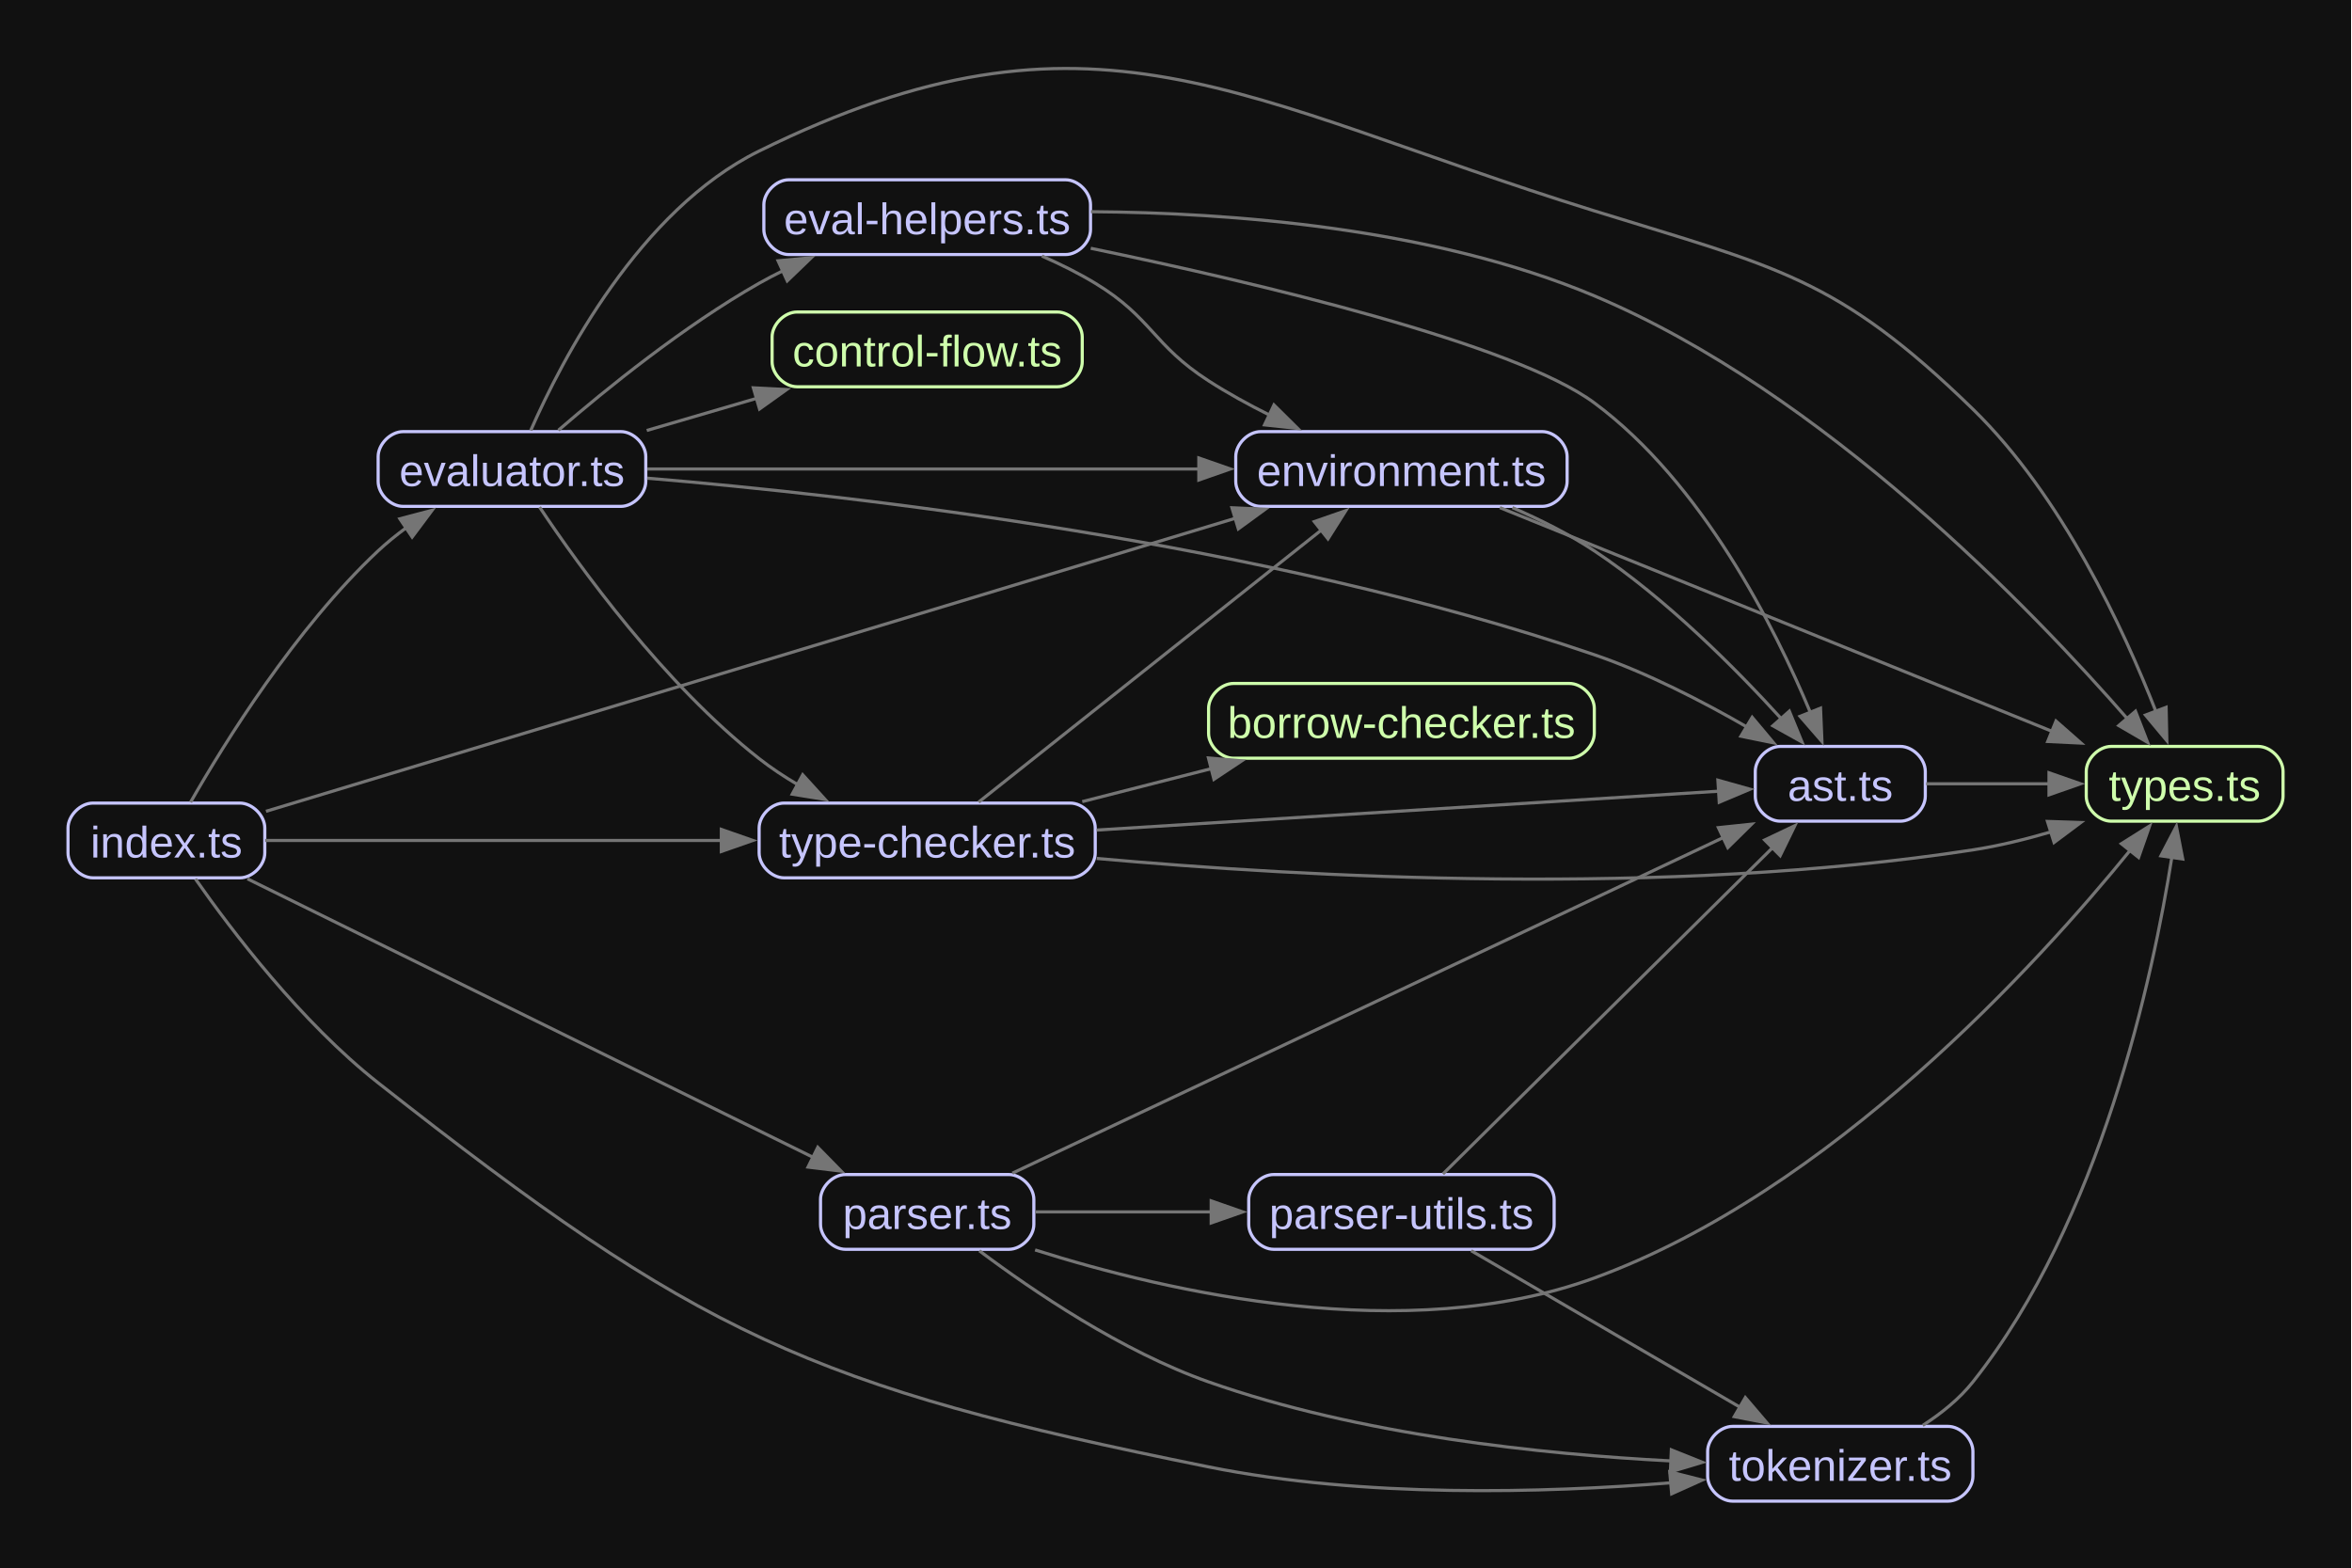
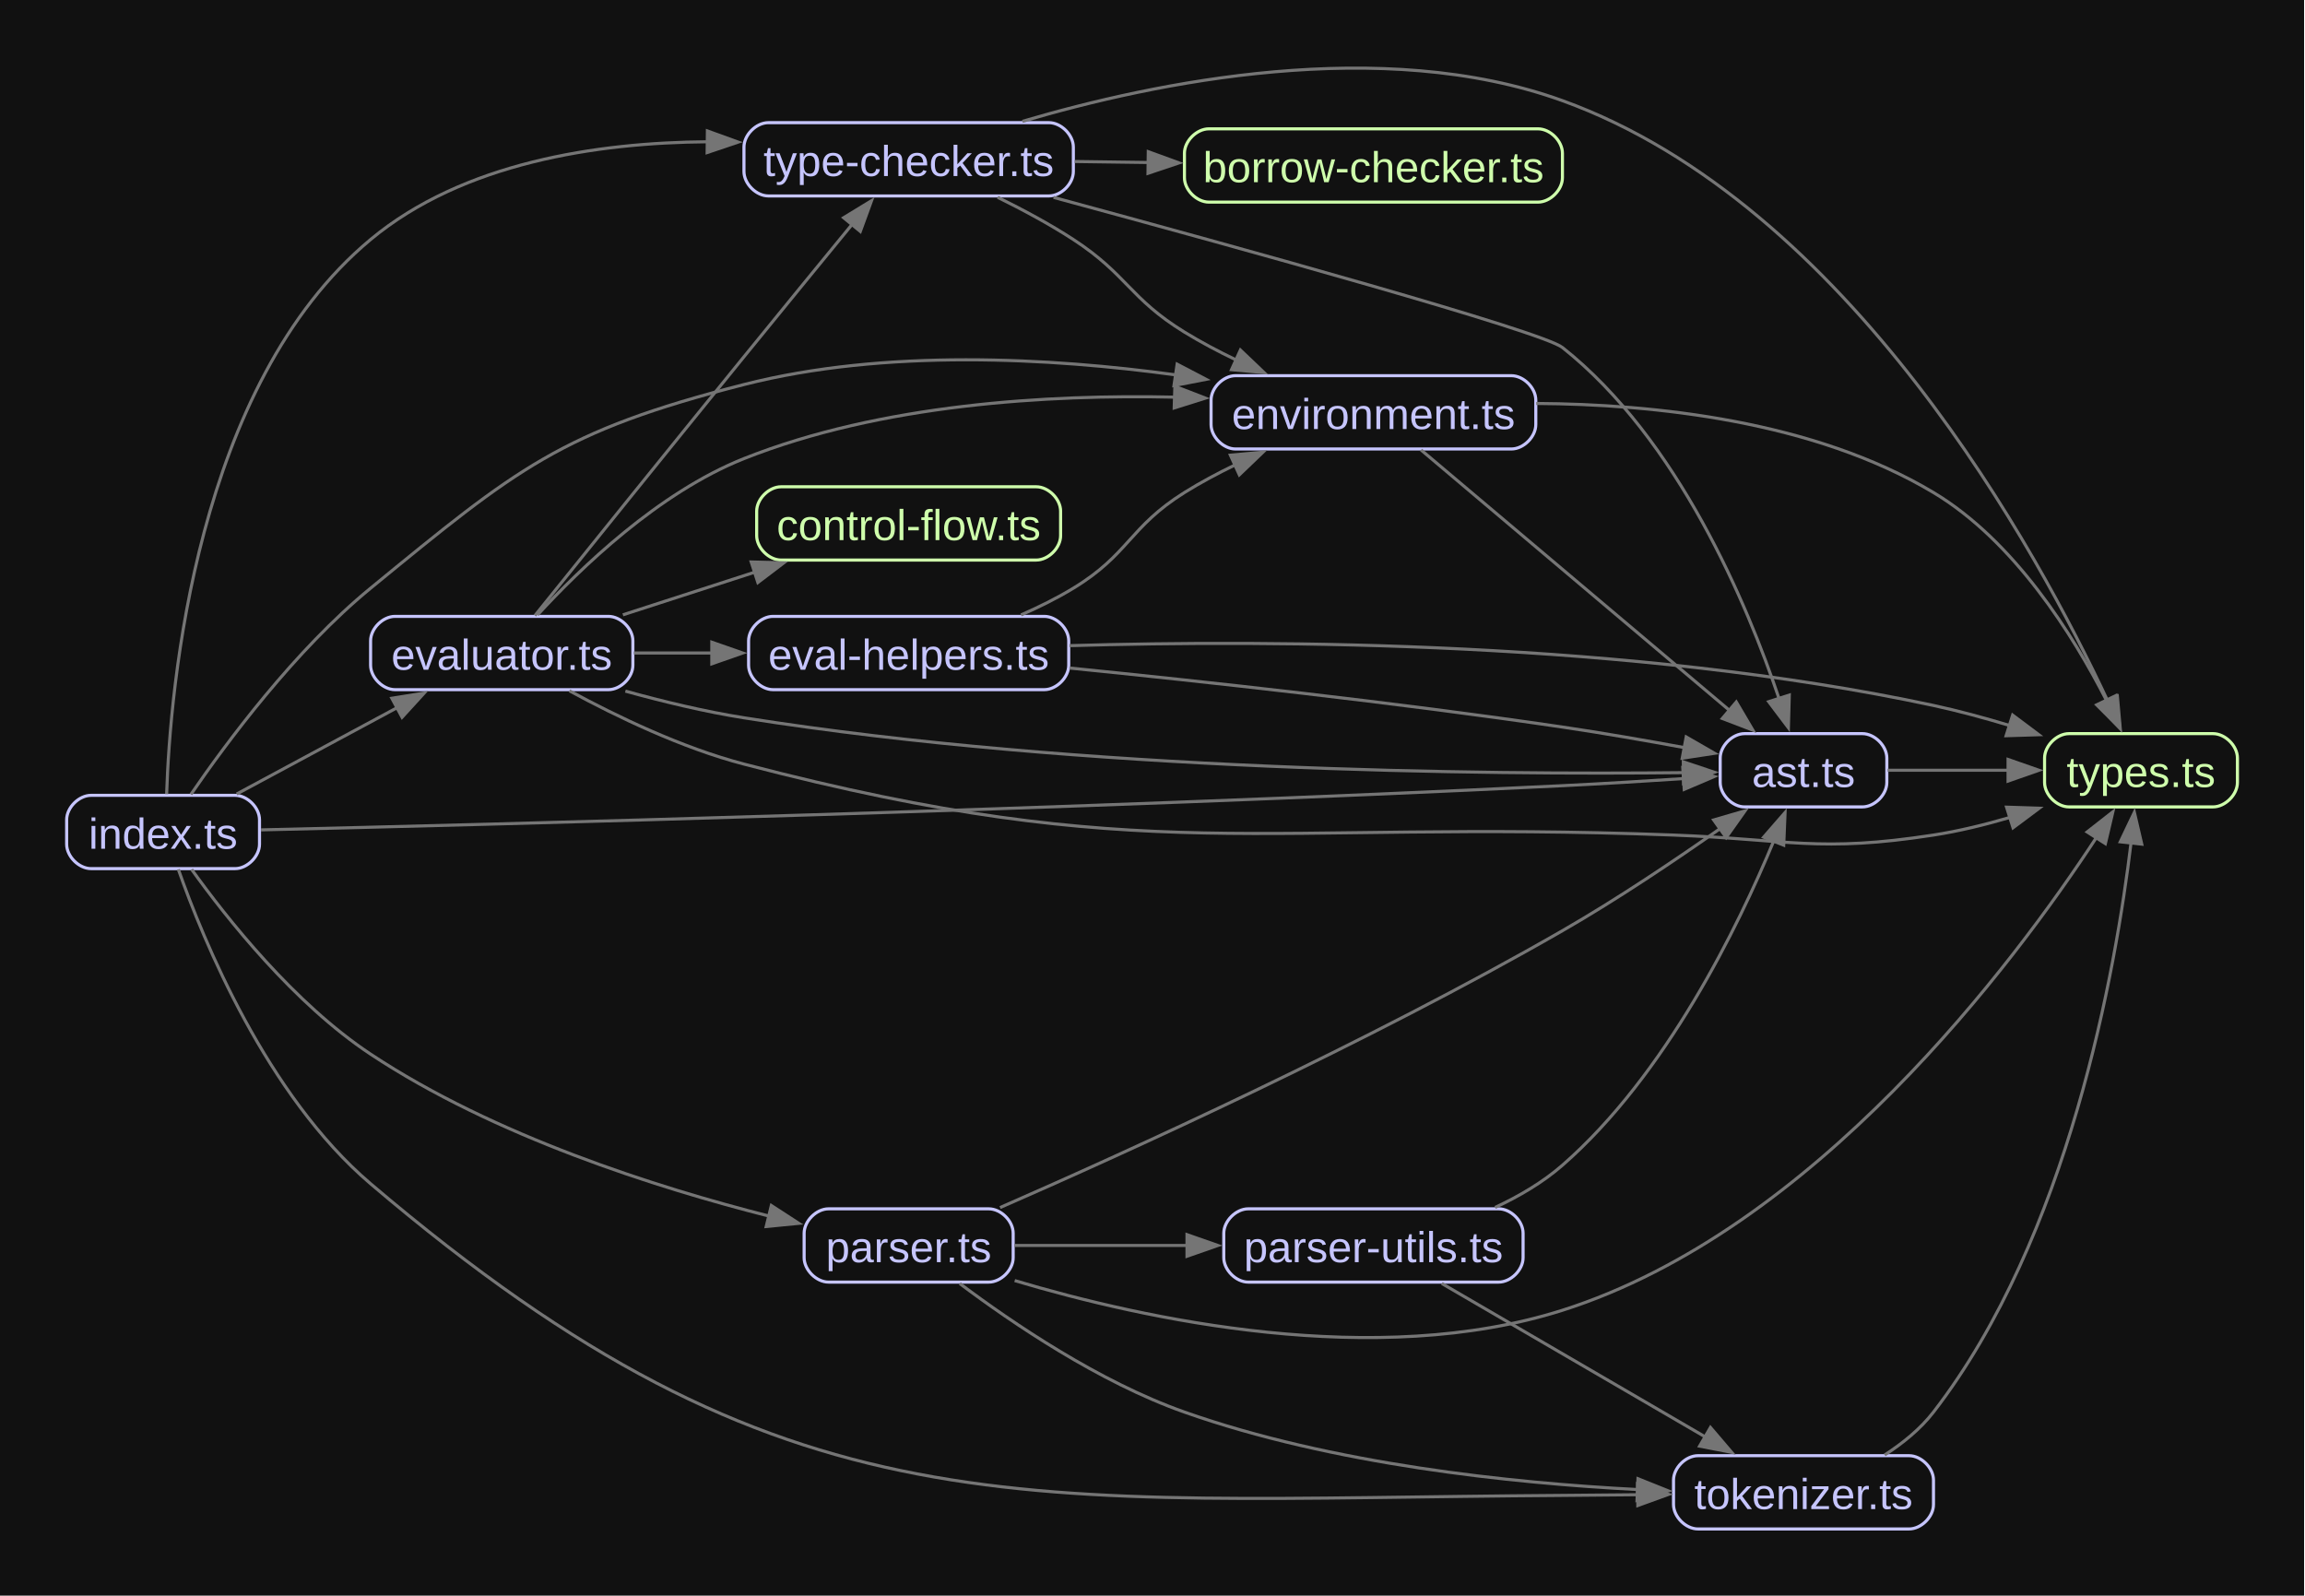
- <svg xmlns="http://www.w3.org/2000/svg" width="747pt" height="498pt" viewBox="0.00 0.00 747.00 498.00">
-   <g id="graph0" class="graph" transform="scale(1 1) rotate(0) translate(21.6 476.86)">
-     <polygon fill="#111111" stroke="none" points="-21.6,21.6 -21.6,-476.86 725.1,-476.86 725.1,21.6 -21.6,21.6" />
+ <svg xmlns="http://www.w3.org/2000/svg" width="747pt" height="517pt" viewBox="0.00 0.00 747.00 517.00">
+   <g id="graph0" class="graph" transform="scale(1 1) rotate(0) translate(21.6 495.5)">
+     <polygon fill="#111111" stroke="none" points="-21.6,21.6 -21.6,-495.5 725.1,-495.5 725.1,21.6 -21.6,21.6" />
    <g id="node1" class="node">
-       <path fill="none" stroke="#c6c5fe" d="M581.96,-239.75C581.96,-239.75 543.79,-239.75 543.79,-239.75 539.83,-239.75 535.88,-235.79 535.88,-231.83 535.88,-231.83 535.88,-223.92 535.88,-223.92 535.88,-219.96 539.83,-216 543.79,-216 543.79,-216 581.96,-216 581.96,-216 585.92,-216 589.88,-219.96 589.88,-223.92 589.88,-223.92 589.88,-231.83 589.88,-231.83 589.88,-235.79 585.92,-239.75 581.96,-239.75" />
-       <text xml:space="preserve" text-anchor="middle" x="562.88" y="-222.45" font-family="Arial" font-size="14.00" fill="#c6c5fe">ast.ts</text>
+       <path fill="none" stroke="#c6c5fe" d="M581.96,-257.75C581.96,-257.75 543.79,-257.75 543.79,-257.75 539.83,-257.75 535.88,-253.79 535.88,-249.83 535.88,-249.83 535.88,-241.92 535.88,-241.92 535.88,-237.96 539.83,-234 543.79,-234 543.79,-234 581.96,-234 581.96,-234 585.92,-234 589.88,-237.96 589.88,-241.92 589.88,-241.92 589.88,-249.83 589.88,-249.83 589.88,-253.79 585.92,-257.75 581.96,-257.75" />
+       <text xml:space="preserve" text-anchor="middle" x="562.88" y="-240.45" font-family="Arial" font-size="14.00" fill="#c6c5fe">ast.ts</text>
    </g>
    <g id="node2" class="node">
-       <path fill="none" stroke="#cfffac" d="M695.58,-239.75C695.58,-239.75 648.92,-239.75 648.92,-239.75 644.96,-239.75 641,-235.79 641,-231.83 641,-231.83 641,-223.92 641,-223.92 641,-219.96 644.96,-216 648.92,-216 648.92,-216 695.58,-216 695.58,-216 699.54,-216 703.5,-219.96 703.5,-223.92 703.5,-223.92 703.5,-231.83 703.5,-231.83 703.5,-235.79 699.54,-239.75 695.58,-239.75" />
-       <text xml:space="preserve" text-anchor="middle" x="672.25" y="-222.45" font-family="Arial" font-size="14.00" fill="#cfffac">types.ts</text>
+       <path fill="none" stroke="#cfffac" d="M695.58,-257.75C695.58,-257.75 648.92,-257.75 648.92,-257.75 644.96,-257.75 641,-253.79 641,-249.83 641,-249.83 641,-241.92 641,-241.92 641,-237.96 644.96,-234 648.92,-234 648.92,-234 695.58,-234 695.58,-234 699.54,-234 703.5,-237.96 703.5,-241.92 703.5,-241.92 703.5,-249.83 703.5,-249.83 703.5,-253.79 699.54,-257.75 695.58,-257.75" />
+       <text xml:space="preserve" text-anchor="middle" x="672.25" y="-240.45" font-family="Arial" font-size="14.00" fill="#cfffac">types.ts</text>
    </g>
    <g id="edge1" class="edge">
-       <path fill="none" stroke="#757575" d="M590.14,-227.88C601.95,-227.88 616.19,-227.88 629.41,-227.88" />
-       <polygon fill="#757575" stroke="#757575" points="629.17,-231.38 639.17,-227.88 629.17,-224.38 629.17,-231.38" />
+       <path fill="none" stroke="#757575" d="M590.14,-245.88C601.95,-245.88 616.19,-245.88 629.41,-245.88" />
+       <polygon fill="#757575" stroke="#757575" points="629.17,-249.38 639.17,-245.88 629.17,-242.38 629.17,-249.38" />
    </g>
    <g id="node3" class="node">
-       <path fill="none" stroke="#cfffac" d="M476.83,-259.75C476.83,-259.75 370.17,-259.75 370.17,-259.75 366.21,-259.75 362.25,-255.79 362.25,-251.83 362.25,-251.83 362.25,-243.92 362.25,-243.92 362.25,-239.96 366.21,-236 370.17,-236 370.17,-236 476.83,-236 476.83,-236 480.79,-236 484.75,-239.96 484.75,-243.92 484.75,-243.92 484.75,-251.83 484.75,-251.83 484.75,-255.79 480.79,-259.75 476.83,-259.75" />
-       <text xml:space="preserve" text-anchor="middle" x="423.5" y="-242.45" font-family="Arial" font-size="14.00" fill="#cfffac">borrow-checker.ts</text>
+       <path fill="none" stroke="#cfffac" d="M476.83,-453.75C476.83,-453.75 370.17,-453.75 370.17,-453.75 366.21,-453.75 362.25,-449.79 362.25,-445.83 362.25,-445.83 362.25,-437.92 362.25,-437.92 362.25,-433.96 366.21,-430 370.17,-430 370.17,-430 476.83,-430 476.83,-430 480.79,-430 484.75,-433.96 484.75,-437.92 484.75,-437.92 484.75,-445.83 484.75,-445.83 484.75,-449.79 480.79,-453.75 476.83,-453.75" />
+       <text xml:space="preserve" text-anchor="middle" x="423.5" y="-436.45" font-family="Arial" font-size="14.00" fill="#cfffac">borrow-checker.ts</text>
    </g>
    <g id="node4" class="node">
-       <path fill="none" stroke="#cfffac" d="M314.21,-377.75C314.21,-377.75 231.54,-377.75 231.54,-377.75 227.58,-377.75 223.62,-373.79 223.62,-369.83 223.62,-369.83 223.62,-361.92 223.62,-361.92 223.62,-357.96 227.58,-354 231.54,-354 231.54,-354 314.21,-354 314.21,-354 318.17,-354 322.12,-357.96 322.12,-361.92 322.12,-361.92 322.12,-369.83 322.12,-369.83 322.12,-373.79 318.17,-377.75 314.21,-377.75" />
-       <text xml:space="preserve" text-anchor="middle" x="272.88" y="-360.45" font-family="Arial" font-size="14.00" fill="#cfffac">control-flow.ts</text>
+       <path fill="none" stroke="#cfffac" d="M314.21,-337.75C314.21,-337.75 231.54,-337.75 231.54,-337.75 227.58,-337.75 223.62,-333.79 223.62,-329.83 223.62,-329.83 223.62,-321.92 223.62,-321.92 223.62,-317.96 227.58,-314 231.54,-314 231.54,-314 314.21,-314 314.21,-314 318.17,-314 322.12,-317.96 322.12,-321.92 322.12,-321.92 322.12,-329.83 322.12,-329.83 322.12,-333.79 318.17,-337.75 314.21,-337.75" />
+       <text xml:space="preserve" text-anchor="middle" x="272.88" y="-320.45" font-family="Arial" font-size="14.00" fill="#cfffac">control-flow.ts</text>
    </g>
    <g id="node5" class="node">
-       <path fill="none" stroke="#c6c5fe" d="M468.21,-339.75C468.21,-339.75 378.79,-339.75 378.79,-339.75 374.83,-339.75 370.88,-335.79 370.88,-331.83 370.88,-331.83 370.88,-323.92 370.88,-323.92 370.88,-319.96 374.83,-316 378.79,-316 378.79,-316 468.21,-316 468.21,-316 472.17,-316 476.12,-319.96 476.12,-323.92 476.12,-323.92 476.12,-331.83 476.12,-331.83 476.12,-335.79 472.17,-339.75 468.21,-339.75" />
-       <text xml:space="preserve" text-anchor="middle" x="423.5" y="-322.45" font-family="Arial" font-size="14.00" fill="#c6c5fe">environment.ts</text>
+       <path fill="none" stroke="#c6c5fe" d="M468.21,-373.75C468.21,-373.75 378.79,-373.75 378.79,-373.75 374.83,-373.75 370.88,-369.79 370.88,-365.83 370.88,-365.83 370.88,-357.92 370.88,-357.92 370.88,-353.96 374.83,-350 378.79,-350 378.79,-350 468.21,-350 468.21,-350 472.17,-350 476.12,-353.96 476.12,-357.92 476.12,-357.92 476.12,-365.83 476.12,-365.83 476.12,-369.79 472.17,-373.75 468.21,-373.75" />
+       <text xml:space="preserve" text-anchor="middle" x="423.5" y="-356.45" font-family="Arial" font-size="14.00" fill="#c6c5fe">environment.ts</text>
    </g>
    <g id="edge2" class="edge">
-       <path fill="none" stroke="#757575" d="M458.75,-315.6C467.55,-311.79 476.78,-307.17 484.75,-301.88 507.58,-286.72 529.73,-264.43 544.39,-248.28" />
-       <polygon fill="#757575" stroke="#757575" points="546.7,-250.95 550.72,-241.15 541.46,-246.3 546.7,-250.95" />
+       <path fill="none" stroke="#757575" d="M438.94,-349.68C462.81,-329.52 510.68,-289.11 539.13,-265.08" />
+       <polygon fill="#757575" stroke="#757575" points="541.09,-268.01 546.47,-258.88 536.57,-262.66 541.09,-268.01" />
    </g>
    <g id="edge3" class="edge">
-       <path fill="none" stroke="#757575" d="M454.76,-315.61C498.78,-297.77 580.64,-264.6 630.11,-244.55" />
-       <polygon fill="#757575" stroke="#757575" points="631.39,-247.81 639.34,-240.81 628.76,-241.32 631.39,-247.81" />
+       <path fill="none" stroke="#757575" d="M476.26,-364.75C514.39,-364.53 566.16,-359.14 605,-335.88 631.24,-320.16 650.29,-289.66 661.05,-268.55" />
+       <polygon fill="#757575" stroke="#757575" points="664.18,-270.11 665.38,-259.59 657.88,-267.07 664.18,-270.11" />
    </g>
    <g id="node6" class="node">
-       <path fill="none" stroke="#c6c5fe" d="M316.83,-419.75C316.83,-419.75 228.92,-419.75 228.92,-419.75 224.96,-419.75 221,-415.79 221,-411.83 221,-411.83 221,-403.92 221,-403.92 221,-399.96 224.96,-396 228.92,-396 228.92,-396 316.83,-396 316.83,-396 320.79,-396 324.75,-399.96 324.75,-403.92 324.75,-403.92 324.75,-411.83 324.75,-411.83 324.75,-415.79 320.79,-419.75 316.83,-419.75" />
-       <text xml:space="preserve" text-anchor="middle" x="272.88" y="-402.45" font-family="Arial" font-size="14.00" fill="#c6c5fe">eval-helpers.ts</text>
+       <path fill="none" stroke="#c6c5fe" d="M316.83,-295.75C316.83,-295.75 228.92,-295.75 228.92,-295.75 224.96,-295.75 221,-291.79 221,-287.83 221,-287.83 221,-279.92 221,-279.92 221,-275.96 224.96,-272 228.92,-272 228.92,-272 316.83,-272 316.83,-272 320.79,-272 324.75,-275.96 324.75,-279.92 324.75,-279.92 324.75,-287.83 324.75,-287.83 324.75,-291.79 320.79,-295.75 316.83,-295.75" />
+       <text xml:space="preserve" text-anchor="middle" x="272.88" y="-278.45" font-family="Arial" font-size="14.00" fill="#c6c5fe">eval-helpers.ts</text>
    </g>
    <g id="edge4" class="edge">
-       <path fill="none" stroke="#757575" d="M324.83,-397.99C378.75,-386.78 459.48,-367.61 484.75,-348.88 519.07,-323.43 542.02,-277.77 553.43,-250.4" />
-       <polygon fill="#757575" stroke="#757575" points="556.6,-251.9 557.05,-241.31 550.1,-249.31 556.6,-251.9" />
+       <path fill="none" stroke="#757575" d="M325.13,-279C367.91,-274.7 430.44,-267.89 484.75,-259.88 497.74,-257.96 511.89,-255.5 524.48,-253.18" />
+       <polygon fill="#757575" stroke="#757575" points="524.86,-256.67 534.04,-251.38 523.57,-249.79 524.86,-256.67" />
    </g>
    <g id="edge6" class="edge">
-       <path fill="none" stroke="#757575" d="M324.87,-409.61C368.87,-409.32 433.27,-404.54 484.75,-382.88 557.77,-352.14 624.22,-282.84 654.29,-248.27" />
-       <polygon fill="#757575" stroke="#757575" points="656.64,-250.92 660.48,-241.04 651.32,-246.37 656.64,-250.92" />
+       <path fill="none" stroke="#757575" d="M325.02,-286.26C390.65,-288.19 507.63,-287.77 605,-266.88 613.11,-265.13 621.64,-262.81 629.79,-260.35" />
+       <polygon fill="#757575" stroke="#757575" points="630.65,-263.75 639.13,-257.4 628.54,-257.07 630.65,-263.75" />
    </g>
    <g id="edge5" class="edge">
-       <path fill="none" stroke="#757575" d="M309.3,-395.53C315.13,-392.98 320.98,-390.08 326.25,-386.88 344.29,-375.91 344.51,-367.32 362.25,-355.88 368.29,-351.98 374.97,-348.32 381.6,-345.01" />
-       <polygon fill="#757575" stroke="#757575" points="383.01,-348.22 390.54,-340.77 380.01,-341.89 383.01,-348.22" />
+       <path fill="none" stroke="#757575" d="M309.3,-296.22C315.13,-298.77 320.98,-301.67 326.25,-304.88 344.29,-315.84 344.35,-324.67 362.25,-335.88 367.44,-339.12 373.11,-342.15 378.82,-344.91" />
+       <polygon fill="#757575" stroke="#757575" points="377.14,-347.99 387.69,-348.95 380.04,-341.62 377.14,-347.99" />
    </g>
    <g id="node7" class="node">
-       <path fill="none" stroke="#c6c5fe" d="M175.58,-339.75C175.58,-339.75 106.42,-339.75 106.42,-339.75 102.46,-339.75 98.5,-335.79 98.5,-331.83 98.5,-331.83 98.5,-323.92 98.5,-323.92 98.5,-319.96 102.46,-316 106.42,-316 106.42,-316 175.58,-316 175.58,-316 179.54,-316 183.5,-319.96 183.5,-323.92 183.5,-323.92 183.5,-331.83 183.5,-331.83 183.5,-335.79 179.54,-339.75 175.58,-339.75" />
-       <text xml:space="preserve" text-anchor="middle" x="141" y="-322.45" font-family="Arial" font-size="14.00" fill="#c6c5fe">evaluator.ts</text>
+       <path fill="none" stroke="#c6c5fe" d="M175.58,-295.75C175.58,-295.75 106.42,-295.75 106.42,-295.75 102.46,-295.75 98.5,-291.79 98.5,-287.83 98.5,-287.83 98.5,-279.92 98.5,-279.92 98.5,-275.96 102.46,-272 106.42,-272 106.42,-272 175.58,-272 175.58,-272 179.54,-272 183.5,-275.96 183.5,-279.92 183.5,-279.92 183.5,-287.83 183.5,-287.83 183.5,-291.79 179.54,-295.75 175.58,-295.75" />
+       <text xml:space="preserve" text-anchor="middle" x="141" y="-278.45" font-family="Arial" font-size="14.00" fill="#c6c5fe">evaluator.ts</text>
    </g>
    <g id="edge7" class="edge">
-       <path fill="none" stroke="#757575" d="M183.94,-324.96C249.62,-319.46 380.06,-304.68 484.75,-268.88 501.61,-263.11 519.24,-254 533.38,-245.83" />
-       <polygon fill="#757575" stroke="#757575" points="534.89,-249 541.7,-240.88 531.31,-242.99 534.89,-249" />
+       <path fill="none" stroke="#757575" d="M181.07,-271.53C193.26,-268.16 206.83,-264.88 219.5,-262.88 329.11,-245.51 460.71,-244.42 524.09,-245.11" />
+       <polygon fill="#757575" stroke="#757575" points="523.92,-248.61 533.96,-245.24 524.01,-241.61 523.92,-248.61" />
    </g>
    <g id="edge12" class="edge">
-       <path fill="none" stroke="#757575" d="M146.97,-340.14C156.88,-362.68 181.44,-410.11 219.5,-428.88 325.5,-481.15 371.87,-444.91 484.75,-409.88 542.37,-391.99 561.8,-388.99 605,-346.88 633.34,-319.25 652.94,-276.88 663.12,-250.86" />
-       <polygon fill="#757575" stroke="#757575" points="666.36,-252.17 666.59,-241.58 659.81,-249.71 666.36,-252.17" />
+       <path fill="none" stroke="#757575" d="M162.94,-271.63C178.11,-263.4 199.4,-253.12 219.5,-247.88 349.42,-213.93 386.57,-229.99 520.75,-224.88 558.17,-223.45 568,-219.15 605,-224.88 613.2,-226.14 621.77,-228.24 629.93,-230.64" />
+       <polygon fill="#757575" stroke="#757575" points="628.68,-233.92 639.27,-233.58 630.78,-227.24 628.68,-233.92" />
    </g>
    <g id="edge8" class="edge">
-       <path fill="none" stroke="#757575" d="M183.81,-340.11C194.93,-343.36 207.1,-346.92 218.75,-350.33" />
-       <polygon fill="#757575" stroke="#757575" points="217.67,-353.66 228.25,-353.11 219.63,-346.94 217.67,-353.66" />
+       <path fill="none" stroke="#757575" d="M180.26,-296.25C193.74,-300.61 209.07,-305.56 223.28,-310.16" />
+       <polygon fill="#757575" stroke="#757575" points="221.85,-313.38 232.44,-313.12 224.01,-306.72 221.85,-313.38" />
    </g>
    <g id="edge9" class="edge">
-       <path fill="none" stroke="#757575" d="M183.99,-327.88C230.41,-327.88 305.68,-327.88 359.25,-327.88" />
-       <polygon fill="#757575" stroke="#757575" points="359.15,-331.38 369.15,-327.88 359.15,-324.38 359.15,-331.38" />
+       <path fill="none" stroke="#757575" d="M152.6,-296.22C166.33,-311.21 191.78,-335.86 219.5,-346.88 263.93,-364.53 318.09,-367.71 359.29,-366.79" />
+       <polygon fill="#757575" stroke="#757575" points="359.15,-370.3 369.04,-366.48 358.93,-363.3 359.15,-370.3" />
    </g>
    <g id="edge10" class="edge">
-       <path fill="none" stroke="#757575" d="M155.76,-340.19C170.66,-353.07 195.53,-373.27 219.5,-386.88 221.96,-388.27 224.53,-389.62 227.16,-390.91" />
-       <polygon fill="#757575" stroke="#757575" points="225.52,-394.01 236.07,-394.99 228.43,-387.64 225.52,-394.01" />
+       <path fill="none" stroke="#757575" d="M183.81,-283.88C191.95,-283.88 200.66,-283.88 209.31,-283.88" />
+       <polygon fill="#757575" stroke="#757575" points="209.08,-287.38 219.08,-283.88 209.08,-280.38 209.08,-287.38" />
    </g>
    <g id="node8" class="node">
-       <path fill="none" stroke="#c6c5fe" d="M318.33,-221.75C318.33,-221.75 227.42,-221.75 227.42,-221.75 223.46,-221.75 219.5,-217.79 219.5,-213.83 219.5,-213.83 219.5,-205.92 219.5,-205.92 219.5,-201.96 223.46,-198 227.42,-198 227.42,-198 318.33,-198 318.33,-198 322.29,-198 326.25,-201.96 326.25,-205.92 326.25,-205.92 326.25,-213.83 326.25,-213.83 326.25,-217.79 322.29,-221.75 318.33,-221.75" />
-       <text xml:space="preserve" text-anchor="middle" x="272.88" y="-204.45" font-family="Arial" font-size="14.00" fill="#c6c5fe">type-checker.ts</text>
+       <path fill="none" stroke="#c6c5fe" d="M318.33,-455.75C318.33,-455.75 227.42,-455.75 227.42,-455.75 223.46,-455.75 219.5,-451.79 219.5,-447.83 219.5,-447.83 219.5,-439.92 219.5,-439.92 219.5,-435.96 223.46,-432 227.42,-432 227.42,-432 318.33,-432 318.33,-432 322.29,-432 326.25,-435.96 326.25,-439.92 326.25,-439.92 326.25,-447.83 326.25,-447.83 326.25,-451.79 322.29,-455.75 318.33,-455.75" />
+       <text xml:space="preserve" text-anchor="middle" x="272.88" y="-438.45" font-family="Arial" font-size="14.00" fill="#c6c5fe">type-checker.ts</text>
    </g>
    <g id="edge11" class="edge">
-       <path fill="none" stroke="#757575" d="M149.77,-315.77C162.46,-296.75 189.28,-259.61 219.5,-235.88 223.27,-232.91 227.44,-230.16 231.72,-227.63" />
-       <polygon fill="#757575" stroke="#757575" points="233.34,-230.74 240.47,-222.9 230.01,-224.58 233.34,-230.74" />
+       <path fill="none" stroke="#757575" d="M151.76,-296.02C166.43,-314.26 195.05,-349.79 219.5,-379.88 231.19,-394.26 244.41,-410.41 254.64,-422.89" />
+       <polygon fill="#757575" stroke="#757575" points="251.8,-424.94 260.85,-430.46 257.21,-420.5 251.8,-424.94" />
    </g>
-     <g id="edge25" class="edge">
-       <path fill="none" stroke="#757575" d="M326.7,-213.18C383.98,-216.76 473.95,-222.38 524.39,-225.53" />
-       <polygon fill="#757575" stroke="#757575" points="524.01,-229.02 534.21,-226.15 524.44,-222.03 524.01,-229.02" />
+     <g id="edge26" class="edge">
+       <path fill="none" stroke="#757575" d="M319.84,-431.53C379.86,-415.27 478.14,-388.11 484.75,-382.88 522.34,-353.1 544.66,-299.68 554.96,-269.08" />
+       <polygon fill="#757575" stroke="#757575" points="558.27,-270.24 557.98,-259.65 551.6,-268.11 558.27,-270.24" />
+     </g>
+     <g id="edge29" class="edge">
+       <path fill="none" stroke="#757575" d="M309.76,-456.17C352.71,-468.86 426.15,-484.06 484.75,-462.88 577.74,-429.26 638.87,-316.74 661.47,-268.33" />
+       <polygon fill="#757575" stroke="#757575" points="664.59,-269.93 665.53,-259.37 658.21,-267.03 664.59,-269.93" />
+     </g>
+     <g id="edge27" class="edge">
+       <path fill="none" stroke="#757575" d="M326.69,-443.16C334.46,-443.06 342.57,-442.95 350.65,-442.84" />
+       <polygon fill="#757575" stroke="#757575" points="350.53,-446.34 360.48,-442.71 350.44,-439.34 350.53,-446.34" />
    </g>
    <g id="edge28" class="edge">
-       <path fill="none" stroke="#757575" d="M326.73,-204.16C392.41,-198.25 507.71,-191.82 605,-206.88 613.2,-208.14 621.77,-210.24 629.93,-212.64" />
-       <polygon fill="#757575" stroke="#757575" points="628.68,-215.92 639.27,-215.58 630.78,-209.24 628.68,-215.92" />
-     </g>
-     <g id="edge26" class="edge">
-       <path fill="none" stroke="#757575" d="M322.13,-222.21C335.3,-225.58 349.73,-229.27 363.44,-232.77" />
-       <polygon fill="#757575" stroke="#757575" points="362.21,-236.07 372.77,-235.16 363.95,-229.29 362.21,-236.07" />
-     </g>
-     <g id="edge27" class="edge">
-       <path fill="none" stroke="#757575" d="M289.22,-222.06C315.03,-242.55 367.33,-284.07 398.18,-308.57" />
-       <polygon fill="#757575" stroke="#757575" points="395.82,-311.16 405.83,-314.64 400.17,-305.68 395.82,-311.16" />
+       <path fill="none" stroke="#757575" d="M301.73,-431.55C309.85,-427.56 318.6,-422.86 326.25,-417.88 343.7,-406.5 344.51,-398.78 362.25,-387.88 367.53,-384.63 373.28,-381.59 379.07,-378.82" />
+       <polygon fill="#757575" stroke="#757575" points="380.39,-382.06 388.06,-374.75 377.5,-375.69 380.39,-382.06" />
    </g>
    <g id="node9" class="node">
-       <path fill="none" stroke="#c6c5fe" d="M54.58,-221.75C54.58,-221.75 7.92,-221.75 7.92,-221.75 3.96,-221.75 0,-217.79 0,-213.83 0,-213.83 0,-205.92 0,-205.92 0,-201.96 3.96,-198 7.92,-198 7.92,-198 54.58,-198 54.58,-198 58.54,-198 62.5,-201.96 62.5,-205.92 62.5,-205.92 62.5,-213.83 62.5,-213.83 62.5,-217.79 58.54,-221.75 54.58,-221.75" />
-       <text xml:space="preserve" text-anchor="middle" x="31.25" y="-204.45" font-family="Arial" font-size="14.00" fill="#c6c5fe">index.ts</text>
+       <path fill="none" stroke="#c6c5fe" d="M54.58,-237.75C54.58,-237.75 7.92,-237.75 7.92,-237.75 3.96,-237.75 0,-233.79 0,-229.83 0,-229.83 0,-221.92 0,-221.92 0,-217.96 3.96,-214 7.92,-214 7.92,-214 54.58,-214 54.58,-214 58.54,-214 62.5,-217.96 62.5,-221.92 62.5,-221.92 62.5,-229.83 62.5,-229.83 62.5,-233.79 58.54,-237.75 54.58,-237.75" />
+       <text xml:space="preserve" text-anchor="middle" x="31.25" y="-220.45" font-family="Arial" font-size="14.00" fill="#c6c5fe">index.ts</text>
    </g>
    <g id="edge13" class="edge">
-       <path fill="none" stroke="#757575" d="M62.87,-219.13C129.53,-239.29 288.37,-287.32 370.83,-312.25" />
-       <polygon fill="#757575" stroke="#757575" points="369.67,-315.56 380.25,-315.1 371.7,-308.86 369.67,-315.56" />
+       <path fill="none" stroke="#757575" d="M62.99,-226.56C136.11,-228.26 326.16,-233.11 484.75,-240.88 497.55,-241.5 511.53,-242.36 524.03,-243.18" />
+       <polygon fill="#757575" stroke="#757575" points="523.75,-246.67 533.96,-243.85 524.22,-239.69 523.75,-246.67" />
    </g>
    <g id="edge14" class="edge">
-       <path fill="none" stroke="#757575" d="M38.93,-222.04C49.66,-240.81 72.22,-277.24 98.5,-301.88 101.23,-304.43 104.25,-306.88 107.37,-309.18" />
-       <polygon fill="#757575" stroke="#757575" points="105.39,-312.06 115.64,-314.75 109.3,-306.26 105.39,-312.06" />
+       <path fill="none" stroke="#757575" d="M40.28,-238.07C51.7,-254.72 73.99,-284.8 98.5,-304.88 145.89,-343.69 160.14,-355.74 219.5,-370.88 265.33,-382.56 318.84,-379.54 359.41,-374.01" />
+       <polygon fill="#757575" stroke="#757575" points="359.88,-377.48 369.27,-372.57 358.86,-370.55 359.88,-377.48" />
    </g>
-     <g id="edge17" class="edge">
-       <path fill="none" stroke="#757575" d="M62.6,-209.88C98.9,-209.88 160.65,-209.88 207.7,-209.88" />
-       <polygon fill="#757575" stroke="#757575" points="207.5,-213.38 217.5,-209.88 207.5,-206.38 207.5,-213.38" />
+     <g id="edge15" class="edge">
+       <path fill="none" stroke="#757575" d="M55.1,-238.18C70.24,-246.33 90.35,-257.15 107.19,-266.21" />
+       <polygon fill="#757575" stroke="#757575" points="105.38,-269.22 115.85,-270.88 108.7,-263.05 105.38,-269.22" />
+     </g>
+     <g id="edge18" class="edge">
+       <path fill="none" stroke="#757575" d="M32.4,-238.15C33.54,-272.6 41.83,-370.75 98.5,-417.88 128.49,-442.81 171.89,-449.3 207.77,-449.56" />
+       <polygon fill="#757575" stroke="#757575" points="207.65,-453.06 217.61,-449.45 207.57,-446.06 207.65,-453.06" />
    </g>
    <g id="node10" class="node">
      <path fill="none" stroke="#c6c5fe" d="M298.83,-103.75C298.83,-103.75 246.92,-103.75 246.92,-103.75 242.96,-103.75 239,-99.79 239,-95.83 239,-95.83 239,-87.92 239,-87.92 239,-83.96 242.96,-80 246.92,-80 246.92,-80 298.83,-80 298.83,-80 302.79,-80 306.75,-83.96 306.75,-87.92 306.75,-87.92 306.75,-95.83 306.75,-95.83 306.75,-99.79 302.79,-103.75 298.83,-103.75" />
      <text xml:space="preserve" text-anchor="middle" x="272.88" y="-86.45" font-family="Arial" font-size="14.00" fill="#c6c5fe">parser.ts</text>
    </g>
-     <g id="edge15" class="edge">
-       <path fill="none" stroke="#757575" d="M56.99,-197.69C99.77,-176.63 187.68,-133.34 236.76,-109.16" />
-       <polygon fill="#757575" stroke="#757575" points="238.13,-112.4 245.55,-104.84 235.03,-106.12 238.13,-112.4" />
+     <g id="edge16" class="edge">
+       <path fill="none" stroke="#757575" d="M40.51,-213.74C51.86,-197.91 73.72,-170.29 98.5,-153.88 138.47,-127.39 191.11,-110.66 227.86,-101.34" />
+       <polygon fill="#757575" stroke="#757575" points="228.37,-104.82 237.26,-99.05 226.71,-98.02 228.37,-104.82" />
    </g>
    <g id="node11" class="node">
      <path fill="none" stroke="#c6c5fe" d="M597.08,-23.75C597.08,-23.75 528.67,-23.75 528.67,-23.75 524.71,-23.75 520.75,-19.79 520.75,-15.83 520.75,-15.83 520.75,-7.92 520.75,-7.92 520.75,-3.96 524.71,0 528.67,0 528.67,0 597.08,0 597.08,0 601.04,0 605,-3.96 605,-7.92 605,-7.92 605,-15.83 605,-15.83 605,-19.79 601.04,-23.75 597.08,-23.75" />
      <text xml:space="preserve" text-anchor="middle" x="562.88" y="-6.45" font-family="Arial" font-size="14.00" fill="#c6c5fe">tokenizer.ts</text>
    </g>
-     <g id="edge16" class="edge">
-       <path fill="none" stroke="#757575" d="M40.47,-197.64C51.94,-181.27 74.11,-152.07 98.5,-132.88 199.98,-52.98 235.64,-36.4 362.25,-10.88 411.37,-0.97 468.67,-2.57 509.25,-5.84" />
-       <polygon fill="#757575" stroke="#757575" points="508.72,-9.31 518.99,-6.69 509.33,-2.34 508.72,-9.31" />
+     <g id="edge17" class="edge">
+       <path fill="none" stroke="#757575" d="M36.2,-213.76C44.28,-190.76 64.85,-140.51 98.5,-111.88 233.64,3.12 307.32,-9.72 484.75,-10.88 492.67,-10.93 501.04,-11.01 509.24,-11.1" />
+       <polygon fill="#757575" stroke="#757575" points="509.09,-14.6 519.14,-11.22 509.18,-7.6 509.09,-14.6" />
    </g>
-     <g id="edge20" class="edge">
-       <path fill="none" stroke="#757575" d="M299.94,-104.18C351.56,-128.56 466.88,-183.01 525.76,-210.82" />
-       <polygon fill="#757575" stroke="#757575" points="524.17,-213.94 534.71,-215.05 527.16,-207.61 524.17,-213.94" />
+     <g id="edge21" class="edge">
+       <path fill="none" stroke="#757575" d="M302.5,-104.16C343.69,-122.18 421.64,-157.59 484.75,-193.88 502.44,-204.04 521.45,-216.84 536.17,-227.19" />
+       <polygon fill="#757575" stroke="#757575" points="533.76,-229.77 543.93,-232.72 537.81,-224.07 533.76,-229.77" />
+     </g>
+     <g id="edge24" class="edge">
+       <path fill="none" stroke="#757575" d="M307.24,-80.5C349.55,-67.87 424.26,-51.66 484.75,-70.88 566.5,-96.85 631.07,-183.28 657.84,-224.13" />
+       <polygon fill="#757575" stroke="#757575" points="654.8,-225.88 663.14,-232.41 660.7,-222.1 654.8,-225.88" />
    </g>
    <g id="edge23" class="edge">
-       <path fill="none" stroke="#757575" d="M307.15,-79.8C349.68,-66.32 424.96,-49.06 484.75,-70.88 559.94,-98.31 625.81,-170.88 655.1,-206.93" />
-       <polygon fill="#757575" stroke="#757575" points="652.15,-208.84 661.12,-214.48 657.62,-204.48 652.15,-208.84" />
-     </g>
-     <g id="edge22" class="edge">
      <path fill="none" stroke="#757575" d="M289.45,-79.53C306.34,-66.85 334.61,-47.62 362.25,-37.88 410.2,-20.97 468.12,-14.88 509.19,-12.77" />
      <polygon fill="#757575" stroke="#757575" points="509.23,-16.28 519.06,-12.34 508.92,-9.28 509.23,-16.28" />
    </g>
    <g id="node12" class="node">
      <path fill="none" stroke="#c6c5fe" d="M464.08,-103.75C464.08,-103.75 382.92,-103.75 382.92,-103.75 378.96,-103.75 375,-99.79 375,-95.83 375,-95.83 375,-87.92 375,-87.92 375,-83.96 378.96,-80 382.92,-80 382.92,-80 464.08,-80 464.08,-80 468.04,-80 472,-83.96 472,-87.92 472,-87.92 472,-95.83 472,-95.83 472,-99.79 468.04,-103.75 464.08,-103.75" />
      <text xml:space="preserve" text-anchor="middle" x="423.5" y="-86.45" font-family="Arial" font-size="14.00" fill="#c6c5fe">parser-utils.ts</text>
    </g>
-     <g id="edge21" class="edge">
+     <g id="edge22" class="edge">
      <path fill="none" stroke="#757575" d="M307.23,-91.88C323.75,-91.88 344.2,-91.88 363.26,-91.88" />
      <polygon fill="#757575" stroke="#757575" points="363.08,-95.38 373.08,-91.88 363.08,-88.38 363.08,-95.38" />
    </g>
-     <g id="edge24" class="edge">
-       <path fill="none" stroke="#757575" d="M589.07,-24.06C594.92,-27.83 600.69,-32.45 605,-37.88 645.58,-88.97 662.21,-166.65 668.24,-204.92" />
-       <polygon fill="#757575" stroke="#757575" points="664.71,-204.99 669.62,-214.38 671.64,-203.98 664.71,-204.99" />
-     </g>
-     <g id="edge18" class="edge">
-       <path fill="none" stroke="#757575" d="M436.69,-103.94C460.36,-127.37 512.74,-179.23 541.68,-207.88" />
-       <polygon fill="#757575" stroke="#757575" points="538.87,-210.02 548.44,-214.57 543.79,-205.05 538.87,-210.02" />
+     <g id="edge25" class="edge">
+       <path fill="none" stroke="#757575" d="M589.18,-23.98C595.02,-27.76 600.77,-32.39 605,-37.88 648.88,-94.68 664.09,-181.29 669.04,-222.51" />
+       <polygon fill="#757575" stroke="#757575" points="665.54,-222.69 670.1,-232.25 672.5,-221.93 665.54,-222.69" />
    </g>
    <g id="edge19" class="edge">
+       <path fill="none" stroke="#757575" d="M462.93,-104.2C470.69,-107.82 478.4,-112.33 484.75,-117.88 518.41,-147.28 541.69,-195.07 553.32,-223.19" />
+       <polygon fill="#757575" stroke="#757575" points="549.95,-224.19 556.9,-232.18 556.46,-221.6 549.95,-224.19" />
+     </g>
+     <g id="edge20" class="edge">
      <path fill="none" stroke="#757575" d="M445.66,-79.55C468.52,-66.24 505.15,-44.91 531.17,-29.76" />
      <polygon fill="#757575" stroke="#757575" points="532.72,-32.9 539.6,-24.84 529.2,-26.85 532.72,-32.9" />
    </g>
  </g>
</svg>
